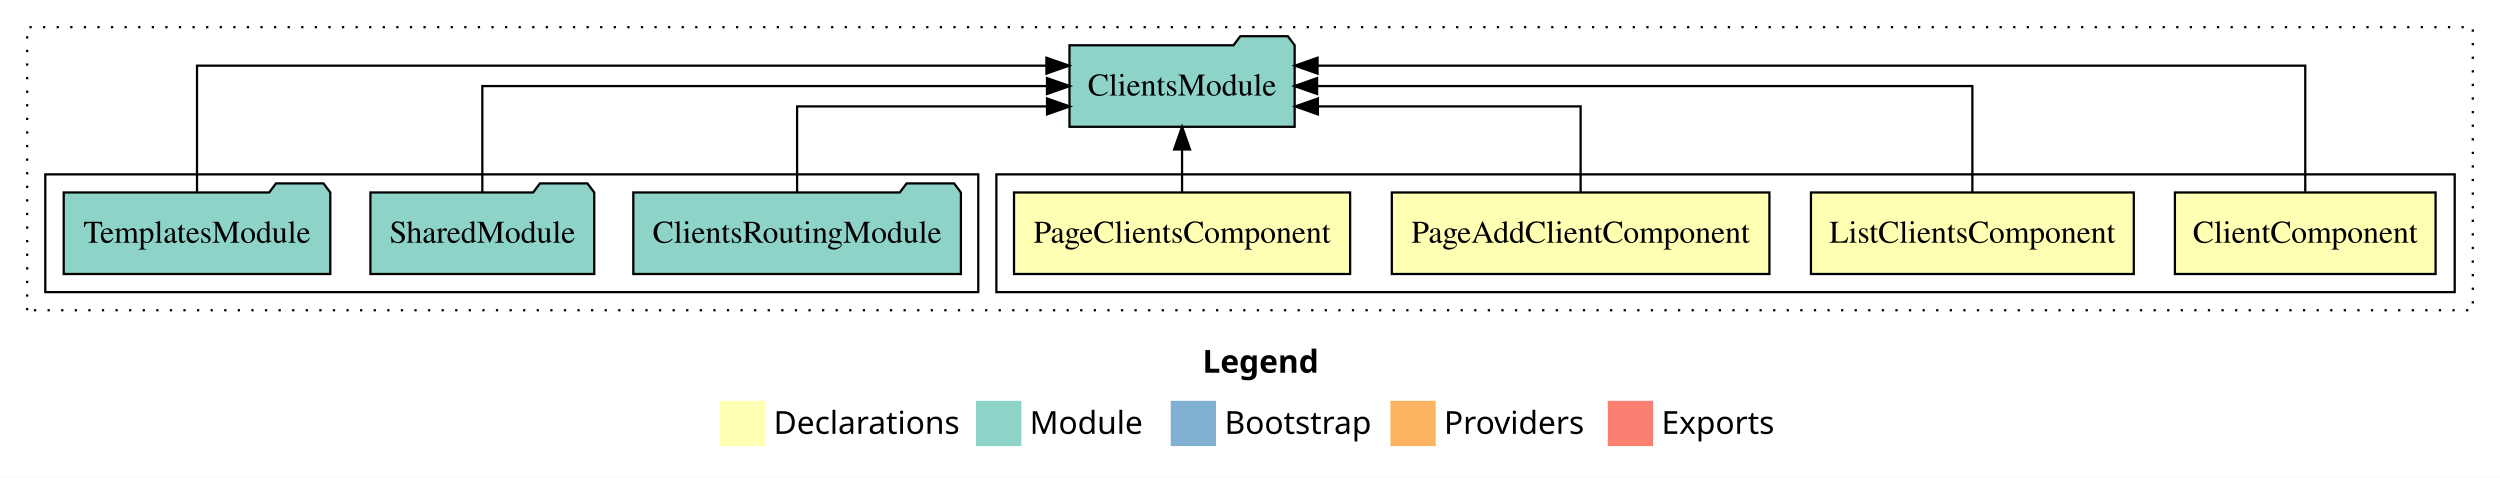
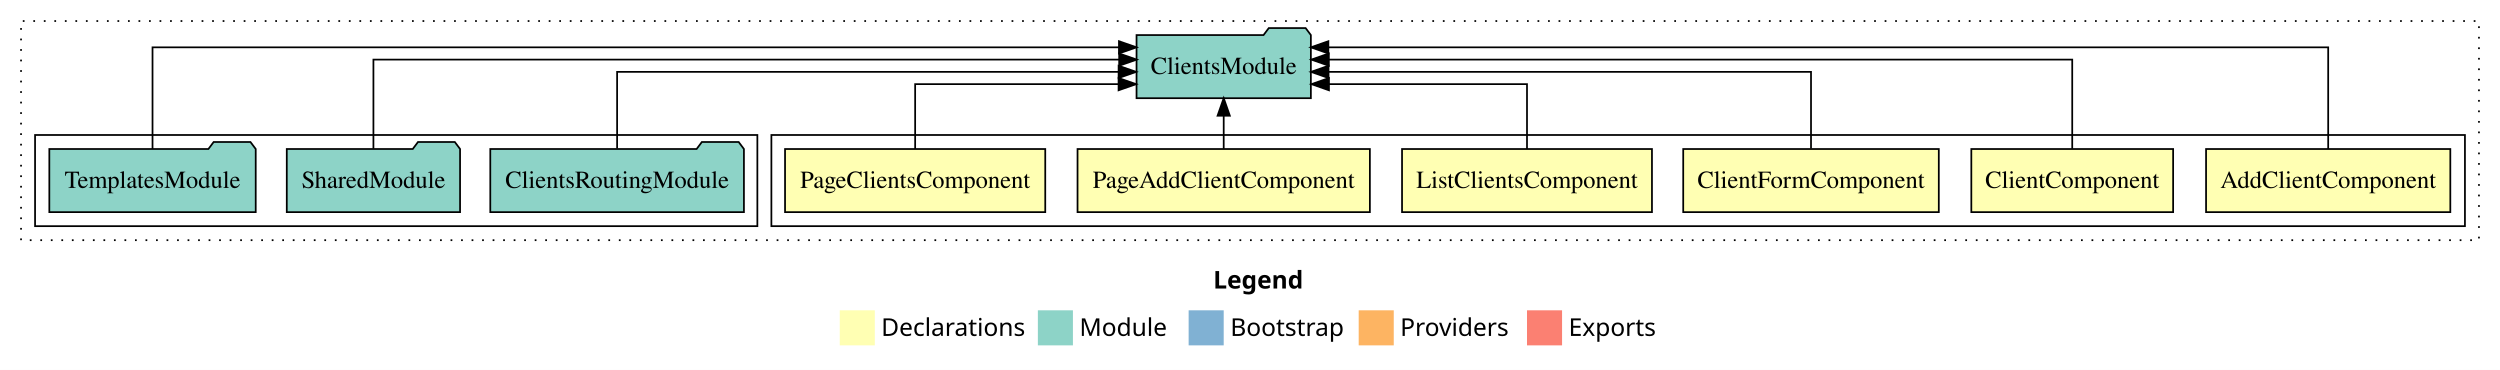
- <svg xmlns="http://www.w3.org/2000/svg" width="1104pt" height="211pt" viewBox="0.00 0.00 1104.00 211.00">
+ <svg xmlns="http://www.w3.org/2000/svg" width="1426pt" height="211pt" viewBox="0.00 0.00 1426.00 211.00">
  <g id="graph0" class="graph" transform="scale(1 1) rotate(0) translate(4 207)">
-     <polygon fill="#ffffff" stroke="transparent" points="-4,4 -4,-207 1100,-207 1100,4 -4,4" />
-     <text text-anchor="start" x="527.009" y="-42.4" font-family="sans-serif" font-weight="bold" font-size="14.00" fill="#000000">Legend</text>
-     <polygon fill="#ffffb3" stroke="transparent" points="314,-10 314,-30 334,-30 334,-10 314,-10" />
-     <text text-anchor="start" x="337.629" y="-15.4" font-family="sans-serif" font-size="14.00" fill="#000000">  Declarations</text>
-     <polygon fill="#8dd3c7" stroke="transparent" points="427,-10 427,-30 447,-30 447,-10 427,-10" />
-     <text text-anchor="start" x="450.725" y="-15.4" font-family="sans-serif" font-size="14.00" fill="#000000">  Module</text>
-     <polygon fill="#80b1d3" stroke="transparent" points="513,-10 513,-30 533,-30 533,-10 513,-10" />
-     <text text-anchor="start" x="536.781" y="-15.4" font-family="sans-serif" font-size="14.00" fill="#000000">  Bootstrap</text>
-     <polygon fill="#fdb462" stroke="transparent" points="610,-10 610,-30 630,-30 630,-10 610,-10" />
-     <text text-anchor="start" x="633.673" y="-15.4" font-family="sans-serif" font-size="14.00" fill="#000000">  Providers</text>
-     <polygon fill="#fb8072" stroke="transparent" points="706,-10 706,-30 726,-30 726,-10 706,-10" />
-     <text text-anchor="start" x="729.726" y="-15.4" font-family="sans-serif" font-size="14.00" fill="#000000">  Exports</text>
+     <polygon fill="#ffffff" stroke="transparent" points="-4,4 -4,-207 1422,-207 1422,4 -4,4" />
+     <text text-anchor="start" x="688.009" y="-42.4" font-family="sans-serif" font-weight="bold" font-size="14.00" fill="#000000">Legend</text>
+     <polygon fill="#ffffb3" stroke="transparent" points="475,-10 475,-30 495,-30 495,-10 475,-10" />
+     <text text-anchor="start" x="498.629" y="-15.4" font-family="sans-serif" font-size="14.00" fill="#000000">  Declarations</text>
+     <polygon fill="#8dd3c7" stroke="transparent" points="588,-10 588,-30 608,-30 608,-10 588,-10" />
+     <text text-anchor="start" x="611.725" y="-15.4" font-family="sans-serif" font-size="14.00" fill="#000000">  Module</text>
+     <polygon fill="#80b1d3" stroke="transparent" points="674,-10 674,-30 694,-30 694,-10 674,-10" />
+     <text text-anchor="start" x="697.781" y="-15.4" font-family="sans-serif" font-size="14.00" fill="#000000">  Bootstrap</text>
+     <polygon fill="#fdb462" stroke="transparent" points="771,-10 771,-30 791,-30 791,-10 771,-10" />
+     <text text-anchor="start" x="794.673" y="-15.4" font-family="sans-serif" font-size="14.00" fill="#000000">  Providers</text>
+     <polygon fill="#fb8072" stroke="transparent" points="867,-10 867,-30 887,-30 887,-10 867,-10" />
+     <text text-anchor="start" x="890.726" y="-15.4" font-family="sans-serif" font-size="14.00" fill="#000000">  Exports</text>
    <g id="clust1" class="cluster">
-       <polygon fill="none" stroke="#000000" stroke-dasharray="1,5" points="8,-70 8,-195 1088,-195 1088,-70 8,-70" />
+       <polygon fill="none" stroke="#000000" stroke-dasharray="1,5" points="8,-70 8,-195 1410,-195 1410,-70 8,-70" />
    </g>
    <g id="clust2" class="cluster">
-       <polygon fill="none" stroke="#000000" points="436,-78 436,-130 1080,-130 1080,-78 436,-78" />
+       <polygon fill="none" stroke="#000000" points="436,-78 436,-130 1402,-130 1402,-78 436,-78" />
    </g>
-     <g id="clust7" class="cluster">
+     <g id="clust9" class="cluster">
      <polygon fill="none" stroke="#000000" points="16,-78 16,-130 428,-130 428,-78 16,-78" />
    </g>
    <g id="node1" class="node">
-       <polygon fill="#ffffb3" stroke="#000000" points="1071.556,-122 956.444,-122 956.444,-86 1071.556,-86 1071.556,-122" />
-       <text text-anchor="middle" x="1014" y="-99.8" font-family="Times,serif" font-size="14.00" fill="#000000">ClientComponent</text>
+       <polygon fill="#ffffb3" stroke="#000000" points="1393.662,-122 1254.338,-122 1254.338,-86 1393.662,-86 1393.662,-122" />
+       <text text-anchor="middle" x="1324" y="-99.8" font-family="Times,serif" font-size="14.00" fill="#000000">AddClientComponent</text>
    </g>
-     <g id="node5" class="node">
-       <polygon fill="#8dd3c7" stroke="#000000" points="567.718,-187 564.718,-191 543.718,-191 540.718,-187 468.282,-187 468.282,-151 567.718,-151 567.718,-187" />
-       <text text-anchor="middle" x="518" y="-164.8" font-family="Times,serif" font-size="14.00" fill="#000000">ClientsModule</text>
+     <g id="node7" class="node">
+       <polygon fill="#8dd3c7" stroke="#000000" points="743.718,-187 740.718,-191 719.718,-191 716.718,-187 644.282,-187 644.282,-151 743.718,-151 743.718,-187" />
+       <text text-anchor="middle" x="694" y="-164.8" font-family="Times,serif" font-size="14.00" fill="#000000">ClientsModule</text>
    </g>
    <g id="edge1" class="edge">
-       <path fill="none" stroke="#000000" d="M1014,-122.292C1014,-144.206 1014,-178 1014,-178 1014,-178 577.829,-178 577.829,-178" />
-       <polygon fill="#000000" stroke="#000000" points="577.829,-174.5 567.829,-178 577.829,-181.5 577.829,-174.5" />
+       <path fill="none" stroke="#000000" d="M1324,-122.011C1324,-144.485 1324,-180 1324,-180 1324,-180 753.698,-180 753.698,-180" />
+       <polygon fill="#000000" stroke="#000000" points="753.698,-176.5 743.698,-180 753.698,-183.5 753.698,-176.5" />
    </g>
    <g id="node2" class="node">
+       <polygon fill="#ffffb3" stroke="#000000" points="1235.556,-122 1120.444,-122 1120.444,-86 1235.556,-86 1235.556,-122" />
+       <text text-anchor="middle" x="1178" y="-99.8" font-family="Times,serif" font-size="14.00" fill="#000000">ClientComponent</text>
+     </g>
+     <g id="edge2" class="edge">
+       <path fill="none" stroke="#000000" d="M1178,-122.129C1178,-142.572 1178,-173 1178,-173 1178,-173 753.973,-173 753.973,-173" />
+       <polygon fill="#000000" stroke="#000000" points="753.974,-169.5 743.973,-173 753.973,-176.5 753.974,-169.5" />
+     </g>
+     <g id="node3" class="node">
+       <polygon fill="#ffffb3" stroke="#000000" points="1101.889,-122 956.111,-122 956.111,-86 1101.889,-86 1101.889,-122" />
+       <text text-anchor="middle" x="1029" y="-99.8" font-family="Times,serif" font-size="14.00" fill="#000000">ClientFormComponent</text>
+     </g>
+     <g id="edge3" class="edge">
+       <path fill="none" stroke="#000000" d="M1029,-122.267C1029,-140.555 1029,-166 1029,-166 1029,-166 753.791,-166 753.791,-166" />
+       <polygon fill="#000000" stroke="#000000" points="753.791,-162.5 743.791,-166 753.791,-169.5 753.791,-162.5" />
+     </g>
+     <g id="node4" class="node">
      <polygon fill="#ffffb3" stroke="#000000" points="938.279,-122 795.721,-122 795.721,-86 938.279,-86 938.279,-122" />
      <text text-anchor="middle" x="867" y="-99.8" font-family="Times,serif" font-size="14.00" fill="#000000">ListClientsComponent</text>
    </g>
-     <g id="edge2" class="edge">
-       <path fill="none" stroke="#000000" d="M867,-122.106C867,-141.339 867,-169 867,-169 867,-169 577.633,-169 577.633,-169" />
-       <polygon fill="#000000" stroke="#000000" points="577.633,-165.5 567.633,-169 577.633,-172.5 577.633,-165.5" />
+     <g id="edge4" class="edge">
+       <path fill="none" stroke="#000000" d="M867,-122.009C867,-138.049 867,-159 867,-159 867,-159 754.039,-159 754.039,-159" />
+       <polygon fill="#000000" stroke="#000000" points="754.039,-155.5 744.039,-159 754.039,-162.5 754.039,-155.5" />
    </g>
-     <g id="node3" class="node">
+     <g id="node5" class="node">
      <polygon fill="#ffffb3" stroke="#000000" points="777.374,-122 610.626,-122 610.626,-86 777.374,-86 777.374,-122" />
      <text text-anchor="middle" x="694" y="-99.8" font-family="Times,serif" font-size="14.00" fill="#000000">PageAddClientComponent</text>
    </g>
-     <g id="edge3" class="edge">
-       <path fill="none" stroke="#000000" d="M694,-122.027C694,-138.398 694,-160 694,-160 694,-160 577.964,-160 577.964,-160" />
-       <polygon fill="#000000" stroke="#000000" points="577.964,-156.5 567.964,-160 577.964,-163.5 577.964,-156.5" />
+     <g id="edge5" class="edge">
+       <path fill="none" stroke="#000000" d="M694,-122.106C694,-122.106 694,-140.991 694,-140.991" />
+       <polygon fill="#000000" stroke="#000000" points="690.5,-140.991 694,-150.991 697.5,-140.991 690.5,-140.991" />
    </g>
-     <g id="node4" class="node">
+     <g id="node6" class="node">
      <polygon fill="#ffffb3" stroke="#000000" points="592.212,-122 443.788,-122 443.788,-86 592.212,-86 592.212,-122" />
      <text text-anchor="middle" x="518" y="-99.8" font-family="Times,serif" font-size="14.00" fill="#000000">PageClientsComponent</text>
    </g>
-     <g id="edge4" class="edge">
-       <path fill="none" stroke="#000000" d="M518,-122.106C518,-122.106 518,-140.991 518,-140.991" />
-       <polygon fill="#000000" stroke="#000000" points="514.5,-140.991 518,-150.991 521.5,-140.991 514.5,-140.991" />
+     <g id="edge6" class="edge">
+       <path fill="none" stroke="#000000" d="M518,-122.009C518,-138.049 518,-159 518,-159 518,-159 634.036,-159 634.036,-159" />
+       <polygon fill="#000000" stroke="#000000" points="634.036,-162.5 644.036,-159 634.036,-155.5 634.036,-162.5" />
    </g>
-     <g id="node6" class="node">
+     <g id="node8" class="node">
      <polygon fill="#8dd3c7" stroke="#000000" points="420.336,-122 417.336,-126 396.336,-126 393.336,-122 275.664,-122 275.664,-86 420.336,-86 420.336,-122" />
      <text text-anchor="middle" x="348" y="-99.8" font-family="Times,serif" font-size="14.00" fill="#000000">ClientsRoutingModule</text>
    </g>
-     <g id="edge5" class="edge">
-       <path fill="none" stroke="#000000" d="M348,-122.027C348,-138.398 348,-160 348,-160 348,-160 458.372,-160 458.372,-160" />
-       <polygon fill="#000000" stroke="#000000" points="458.372,-163.5 468.372,-160 458.372,-156.5 458.372,-163.5" />
+     <g id="edge7" class="edge">
+       <path fill="none" stroke="#000000" d="M348,-122.267C348,-140.555 348,-166 348,-166 348,-166 634.058,-166 634.058,-166" />
+       <polygon fill="#000000" stroke="#000000" points="634.058,-169.5 644.058,-166 634.058,-162.5 634.058,-169.5" />
    </g>
-     <g id="node7" class="node">
+     <g id="node9" class="node">
      <polygon fill="#8dd3c7" stroke="#000000" points="258.423,-122 255.423,-126 234.423,-126 231.423,-122 159.577,-122 159.577,-86 258.423,-86 258.423,-122" />
      <text text-anchor="middle" x="209" y="-99.8" font-family="Times,serif" font-size="14.00" fill="#000000">SharedModule</text>
    </g>
-     <g id="edge6" class="edge">
-       <path fill="none" stroke="#000000" d="M209,-122.106C209,-141.339 209,-169 209,-169 209,-169 458.354,-169 458.354,-169" />
-       <polygon fill="#000000" stroke="#000000" points="458.354,-172.5 468.354,-169 458.354,-165.5 458.354,-172.5" />
+     <g id="edge8" class="edge">
+       <path fill="none" stroke="#000000" d="M209,-122.129C209,-142.572 209,-173 209,-173 209,-173 634.376,-173 634.376,-173" />
+       <polygon fill="#000000" stroke="#000000" points="634.376,-176.5 644.376,-173 634.376,-169.5 634.376,-176.5" />
    </g>
-     <g id="node8" class="node">
+     <g id="node10" class="node">
      <polygon fill="#8dd3c7" stroke="#000000" points="141.863,-122 138.863,-126 117.863,-126 114.863,-122 24.137,-122 24.137,-86 141.863,-86 141.863,-122" />
      <text text-anchor="middle" x="83" y="-99.8" font-family="Times,serif" font-size="14.00" fill="#000000">TemplatesModule</text>
    </g>
-     <g id="edge7" class="edge">
-       <path fill="none" stroke="#000000" d="M83,-122.292C83,-144.206 83,-178 83,-178 83,-178 458.1,-178 458.1,-178" />
-       <polygon fill="#000000" stroke="#000000" points="458.1,-181.5 468.1,-178 458.1,-174.5 458.1,-181.5" />
+     <g id="edge9" class="edge">
+       <path fill="none" stroke="#000000" d="M83,-122.011C83,-144.485 83,-180 83,-180 83,-180 634.258,-180 634.258,-180" />
+       <polygon fill="#000000" stroke="#000000" points="634.258,-183.5 644.258,-180 634.258,-176.5 634.258,-183.5" />
    </g>
  </g>
</svg>
